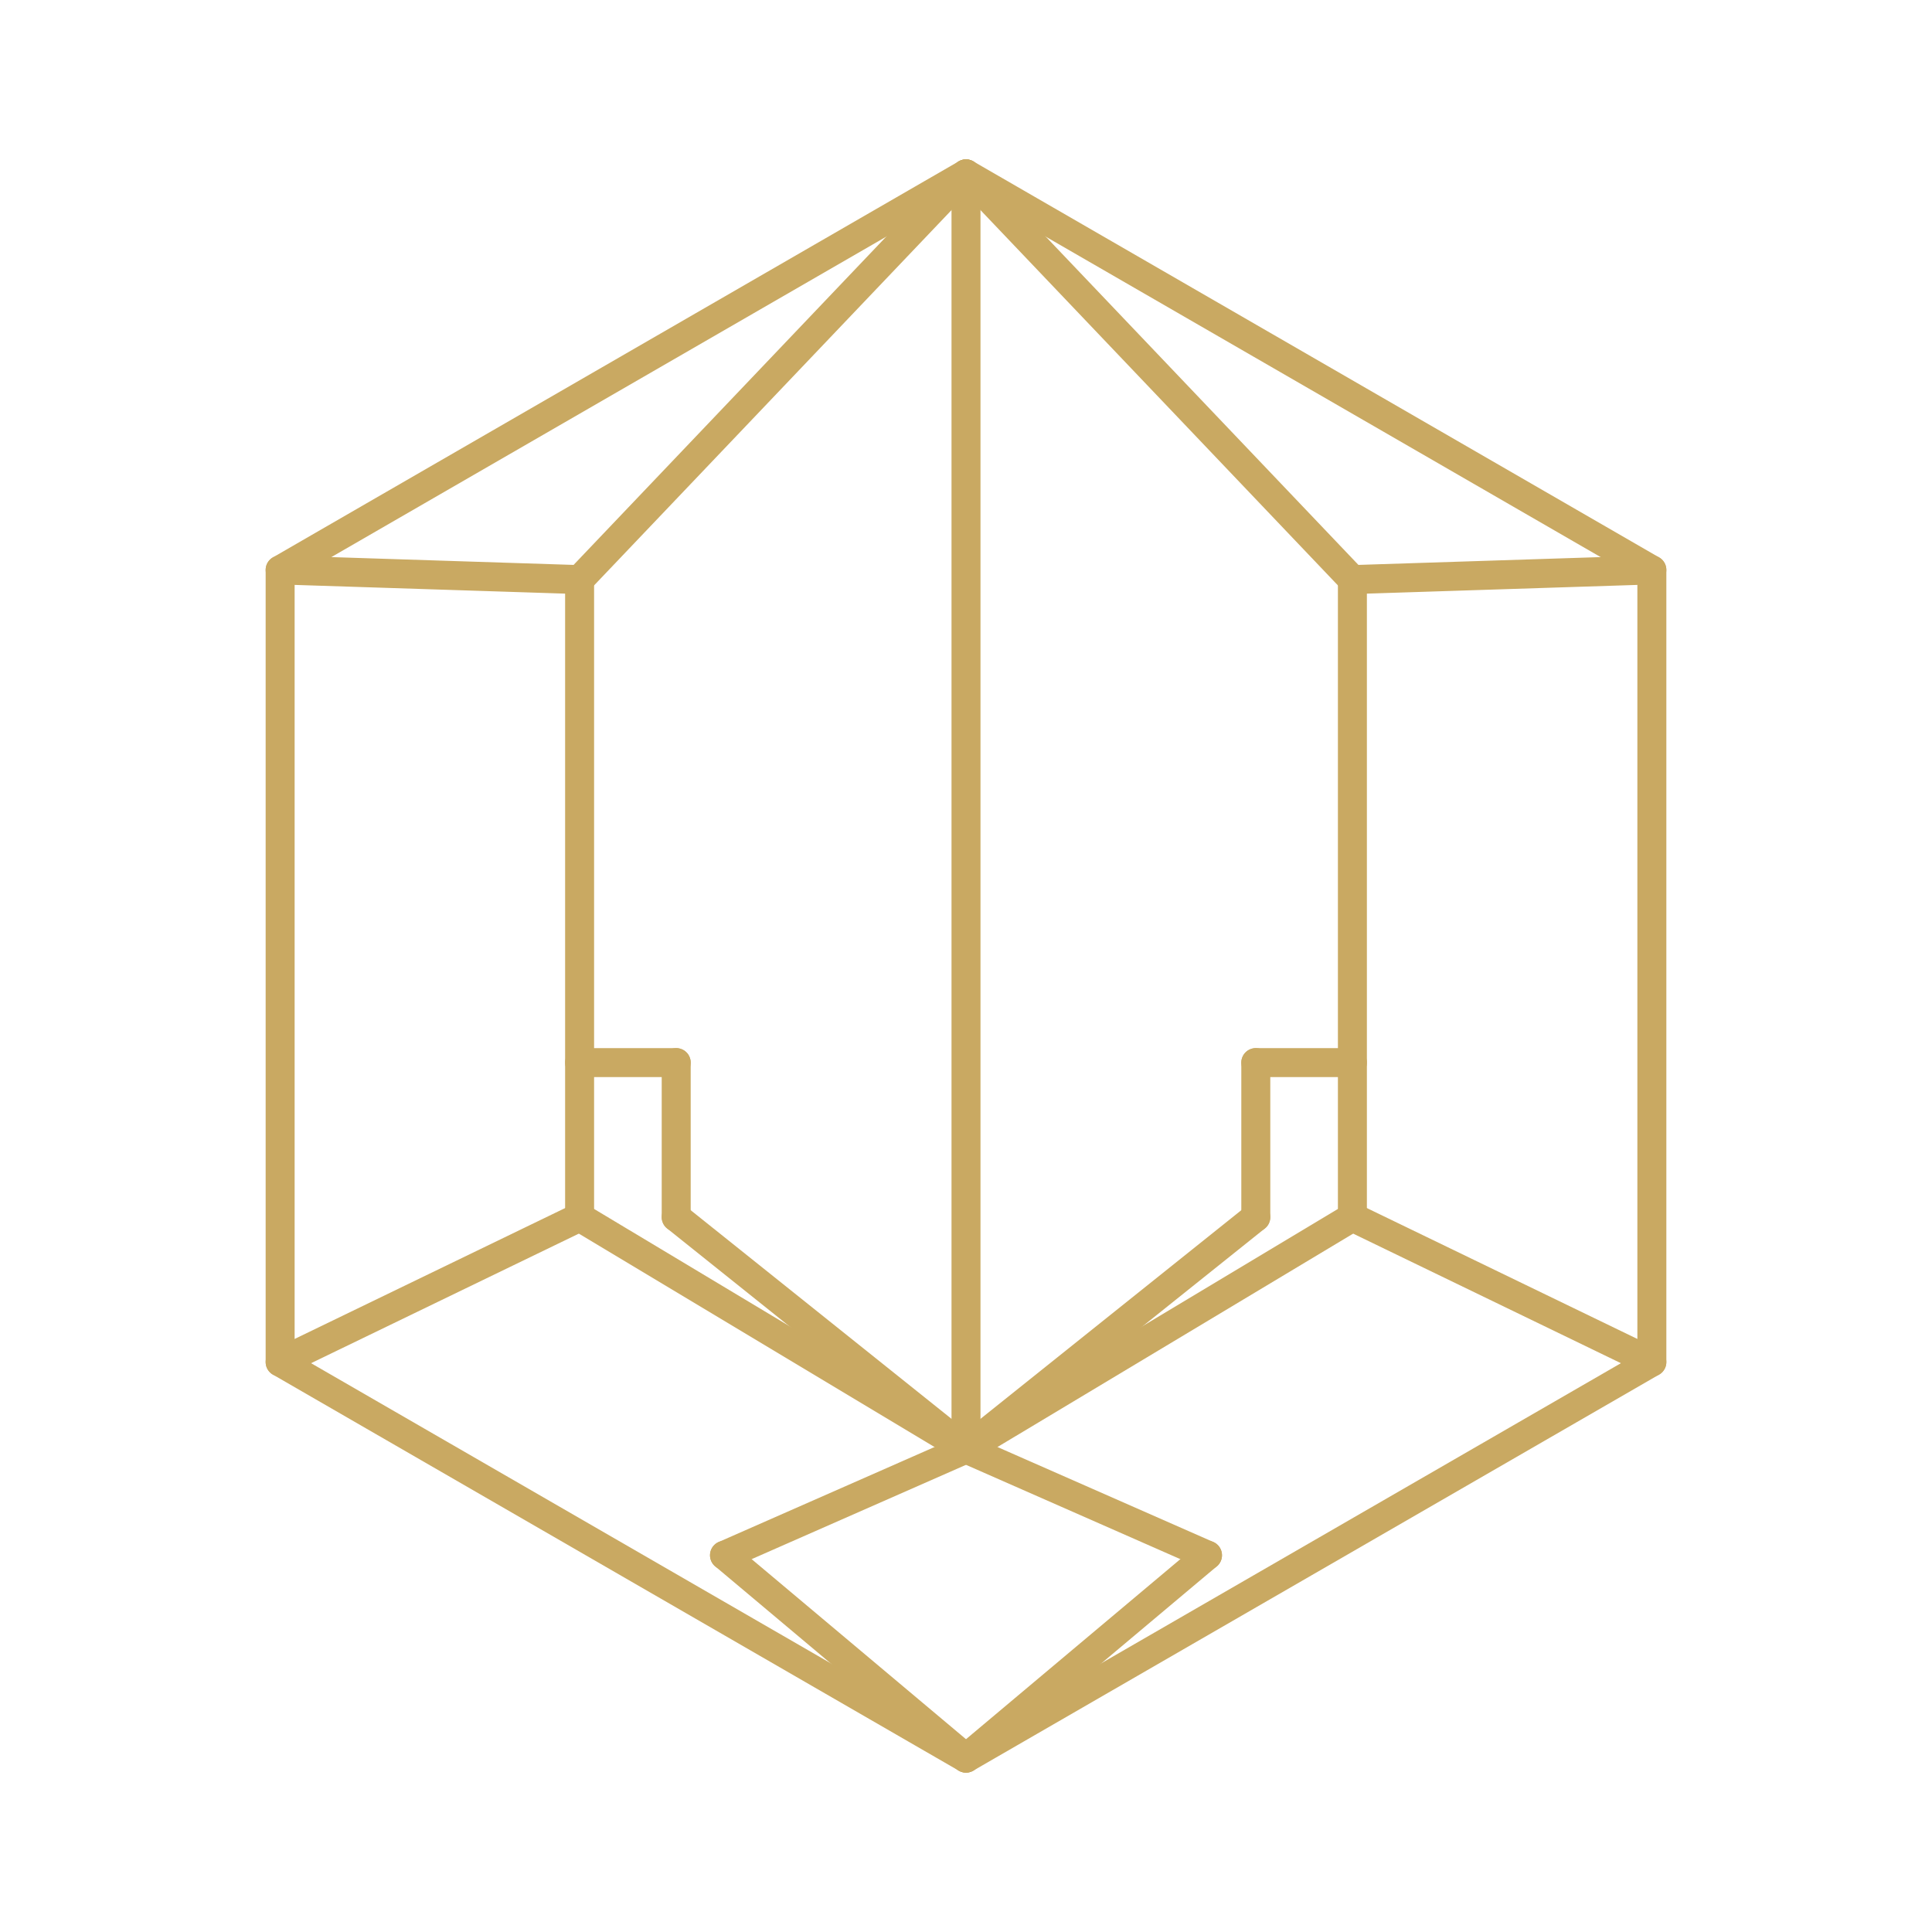
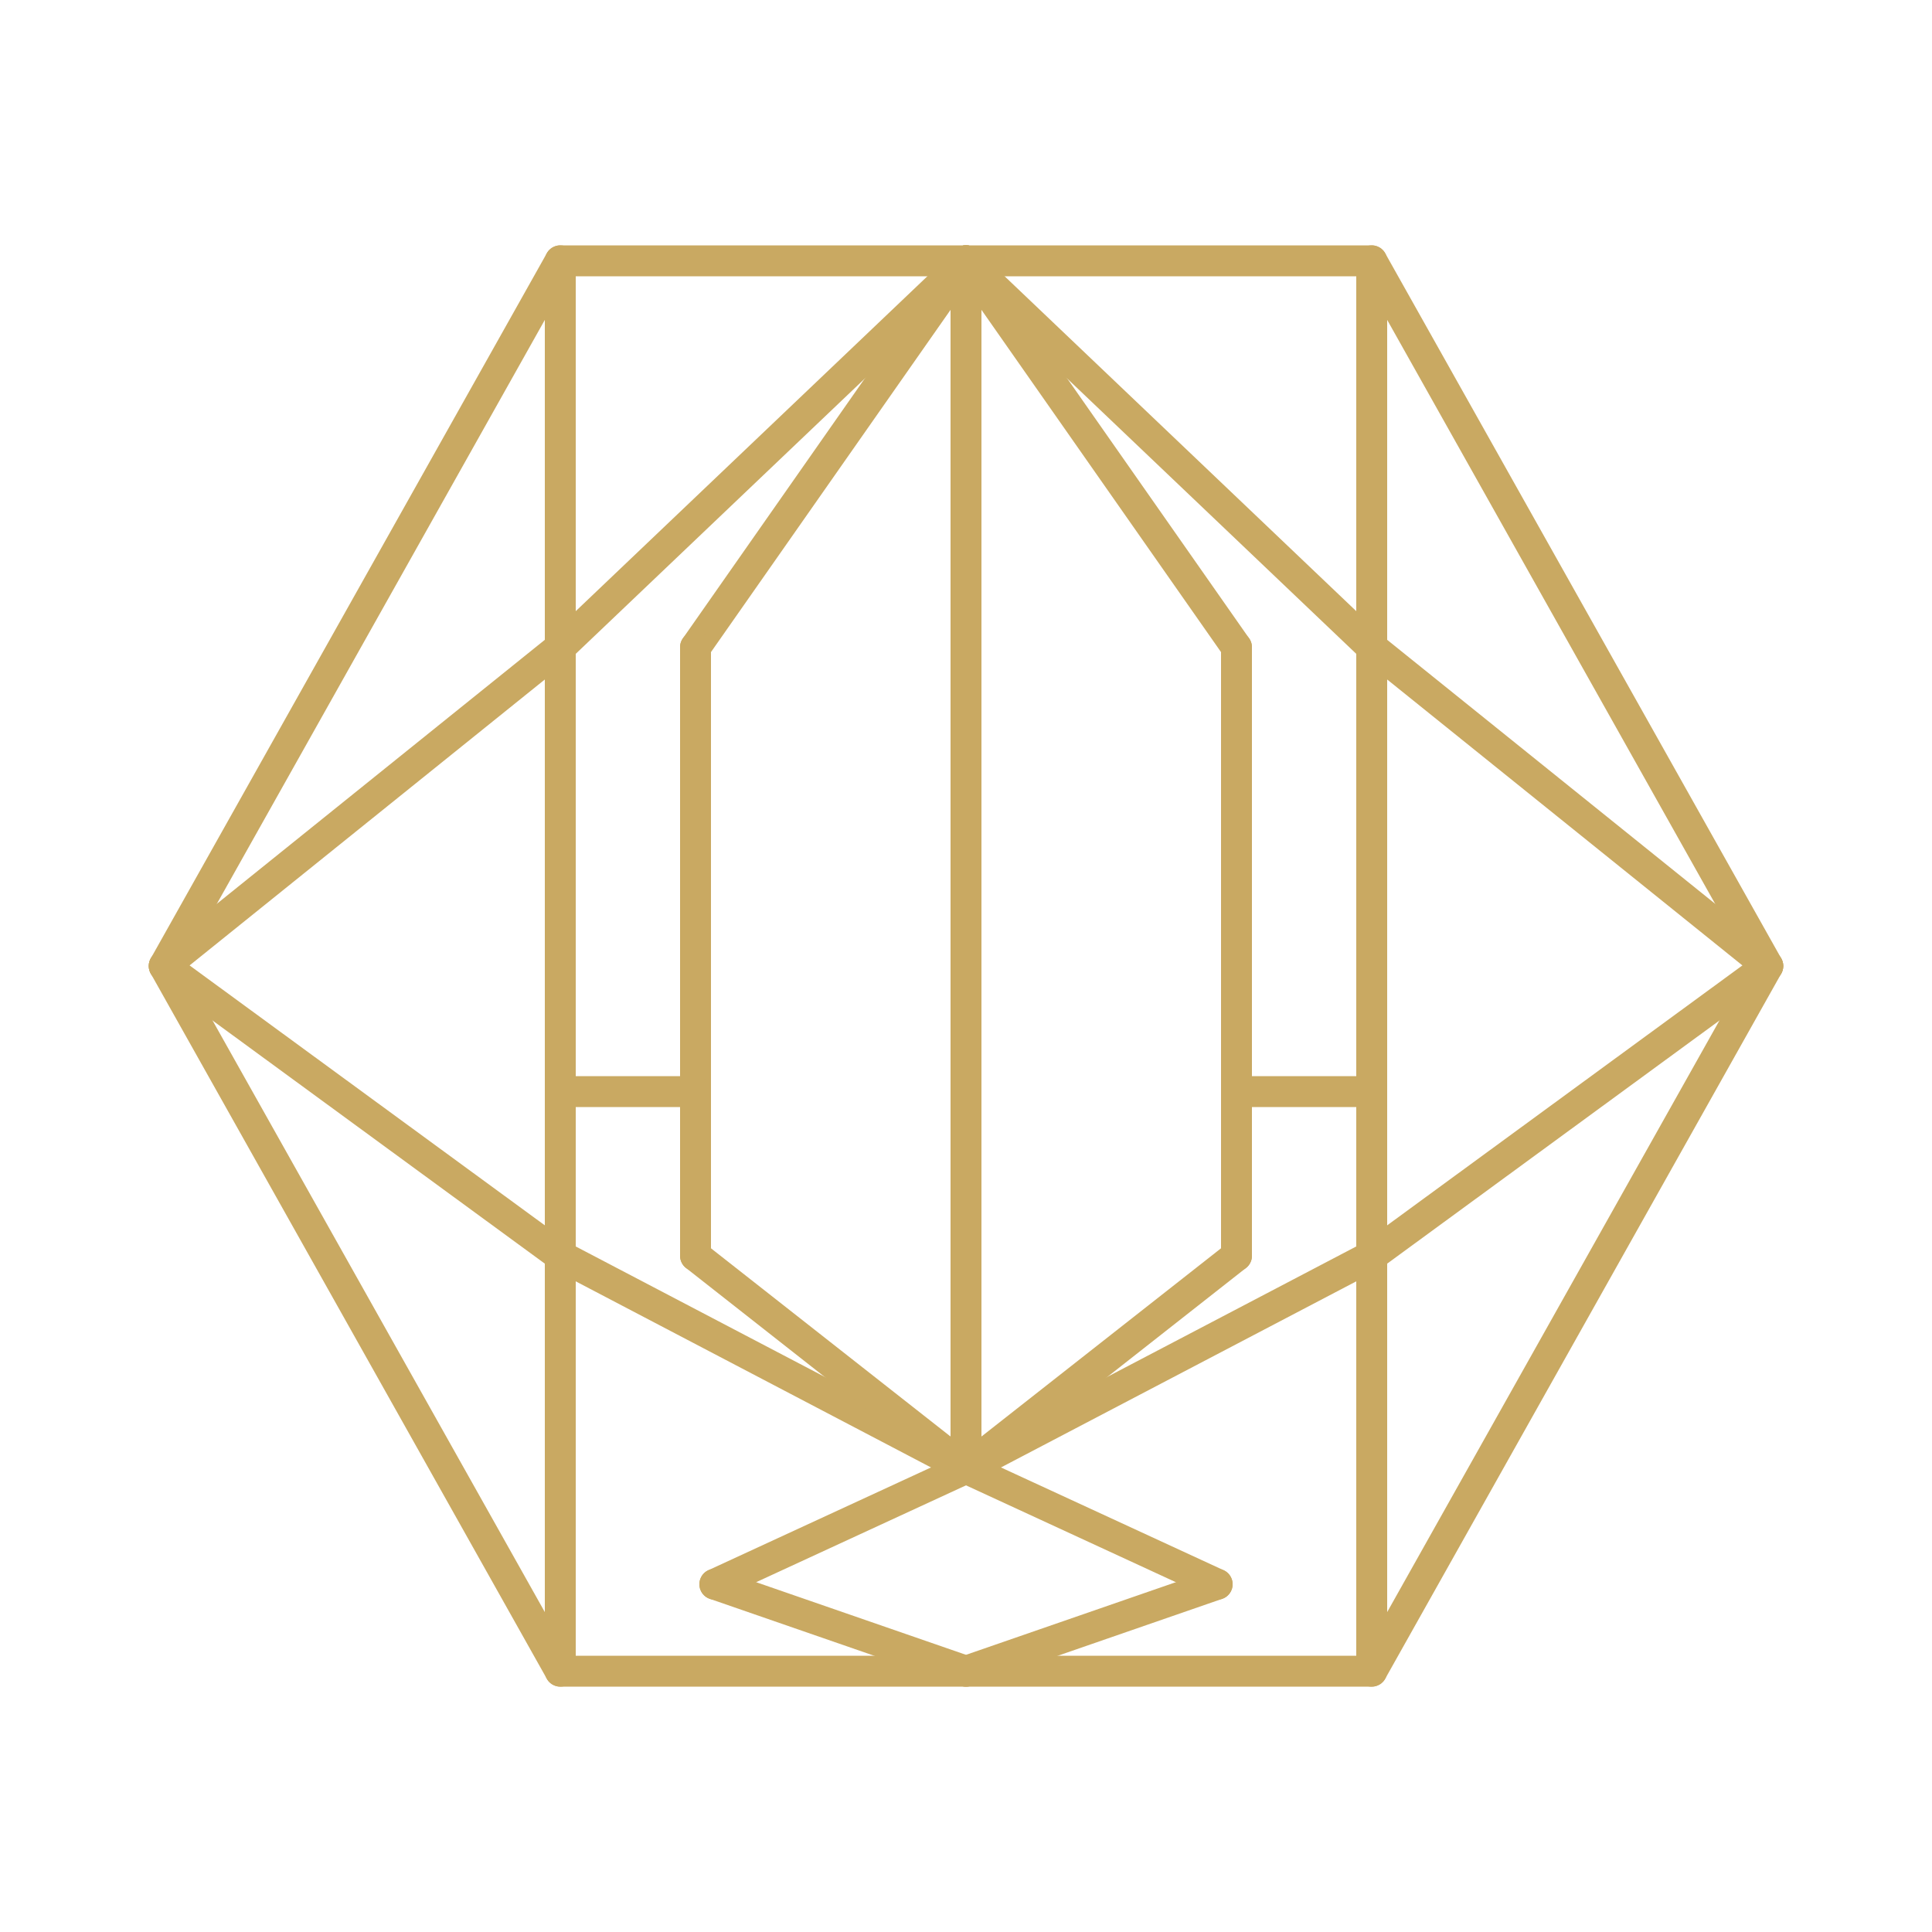
<svg xmlns="http://www.w3.org/2000/svg" viewBox="0 0 200 200" fill="none">
-   <g stroke="#C9A962" stroke-width="3" stroke-linejoin="round" stroke-linecap="round">
-     <polygon points="100,18 171,59 171,141 100,182 29,141 29,59" />
-     <line x1="100" y1="18" x2="100" y2="150" />
-     <line x1="100" y1="150" x2="60" y2="126" />
-     <line x1="60" y1="126" x2="60" y2="60" />
-     <line x1="100" y1="150" x2="70" y2="126" />
-     <line x1="70" y1="126" x2="70" y2="110" />
-     <line x1="60" y1="110" x2="70" y2="110" />
-     <line x1="60" y1="60" x2="100" y2="18" />
-     <line x1="60" y1="60" x2="29" y2="59" />
-     <line x1="60" y1="126" x2="29" y2="141" />
-     <line x1="100" y1="150" x2="140" y2="126" />
-     <line x1="140" y1="126" x2="140" y2="60" />
-     <line x1="100" y1="150" x2="130" y2="126" />
-     <line x1="130" y1="126" x2="130" y2="110" />
-     <line x1="140" y1="110" x2="130" y2="110" />
-     <line x1="140" y1="60" x2="100" y2="18" />
-     <line x1="140" y1="60" x2="171" y2="59" />
-     <line x1="140" y1="126" x2="171" y2="141" />
-     <line x1="100" y1="150" x2="75" y2="161" />
-     <line x1="75" y1="161" x2="100" y2="182" />
-     <line x1="100" y1="150" x2="125" y2="161" />
-     <line x1="125" y1="161" x2="100" y2="182" />
+   <g stroke="#C9A962" stroke-width="3.2" stroke-linejoin="round" stroke-linecap="round">
+     <polygon points="58,27 142,27 183,100 142,173 58,173 17,100" />
+     <line x1="100" y1="27" x2="100" y2="152" />
+     <line x1="100" y1="27" x2="58" y2="67" />
+     <line x1="100" y1="27" x2="72" y2="67" />
+     <line x1="100" y1="27" x2="142" y2="67" />
+     <line x1="100" y1="27" x2="128" y2="67" />
+     <line x1="58" y1="27" x2="58" y2="67" />
+     <line x1="58" y1="67" x2="58" y2="130" />
+     <line x1="72" y1="67" x2="72" y2="130" />
+     <line x1="58" y1="113" x2="72" y2="113" />
+     <line x1="58" y1="130" x2="58" y2="173" />
+     <line x1="17" y1="100" x2="58" y2="67" />
+     <line x1="17" y1="100" x2="58" y2="130" />
+     <line x1="142" y1="27" x2="142" y2="67" />
+     <line x1="142" y1="67" x2="142" y2="130" />
+     <line x1="128" y1="67" x2="128" y2="130" />
+     <line x1="142" y1="113" x2="128" y2="113" />
+     <line x1="142" y1="130" x2="142" y2="173" />
+     <line x1="183" y1="100" x2="142" y2="67" />
+     <line x1="183" y1="100" x2="142" y2="130" />
+     <line x1="58" y1="130" x2="100" y2="152" />
+     <line x1="72" y1="130" x2="100" y2="152" />
+     <line x1="142" y1="130" x2="100" y2="152" />
+     <line x1="128" y1="130" x2="100" y2="152" />
+     <line x1="100" y1="152" x2="74" y2="164" />
+     <line x1="74" y1="164" x2="100" y2="173" />
+     <line x1="100" y1="152" x2="126" y2="164" />
+     <line x1="126" y1="164" x2="100" y2="173" />
  </g>
</svg>
